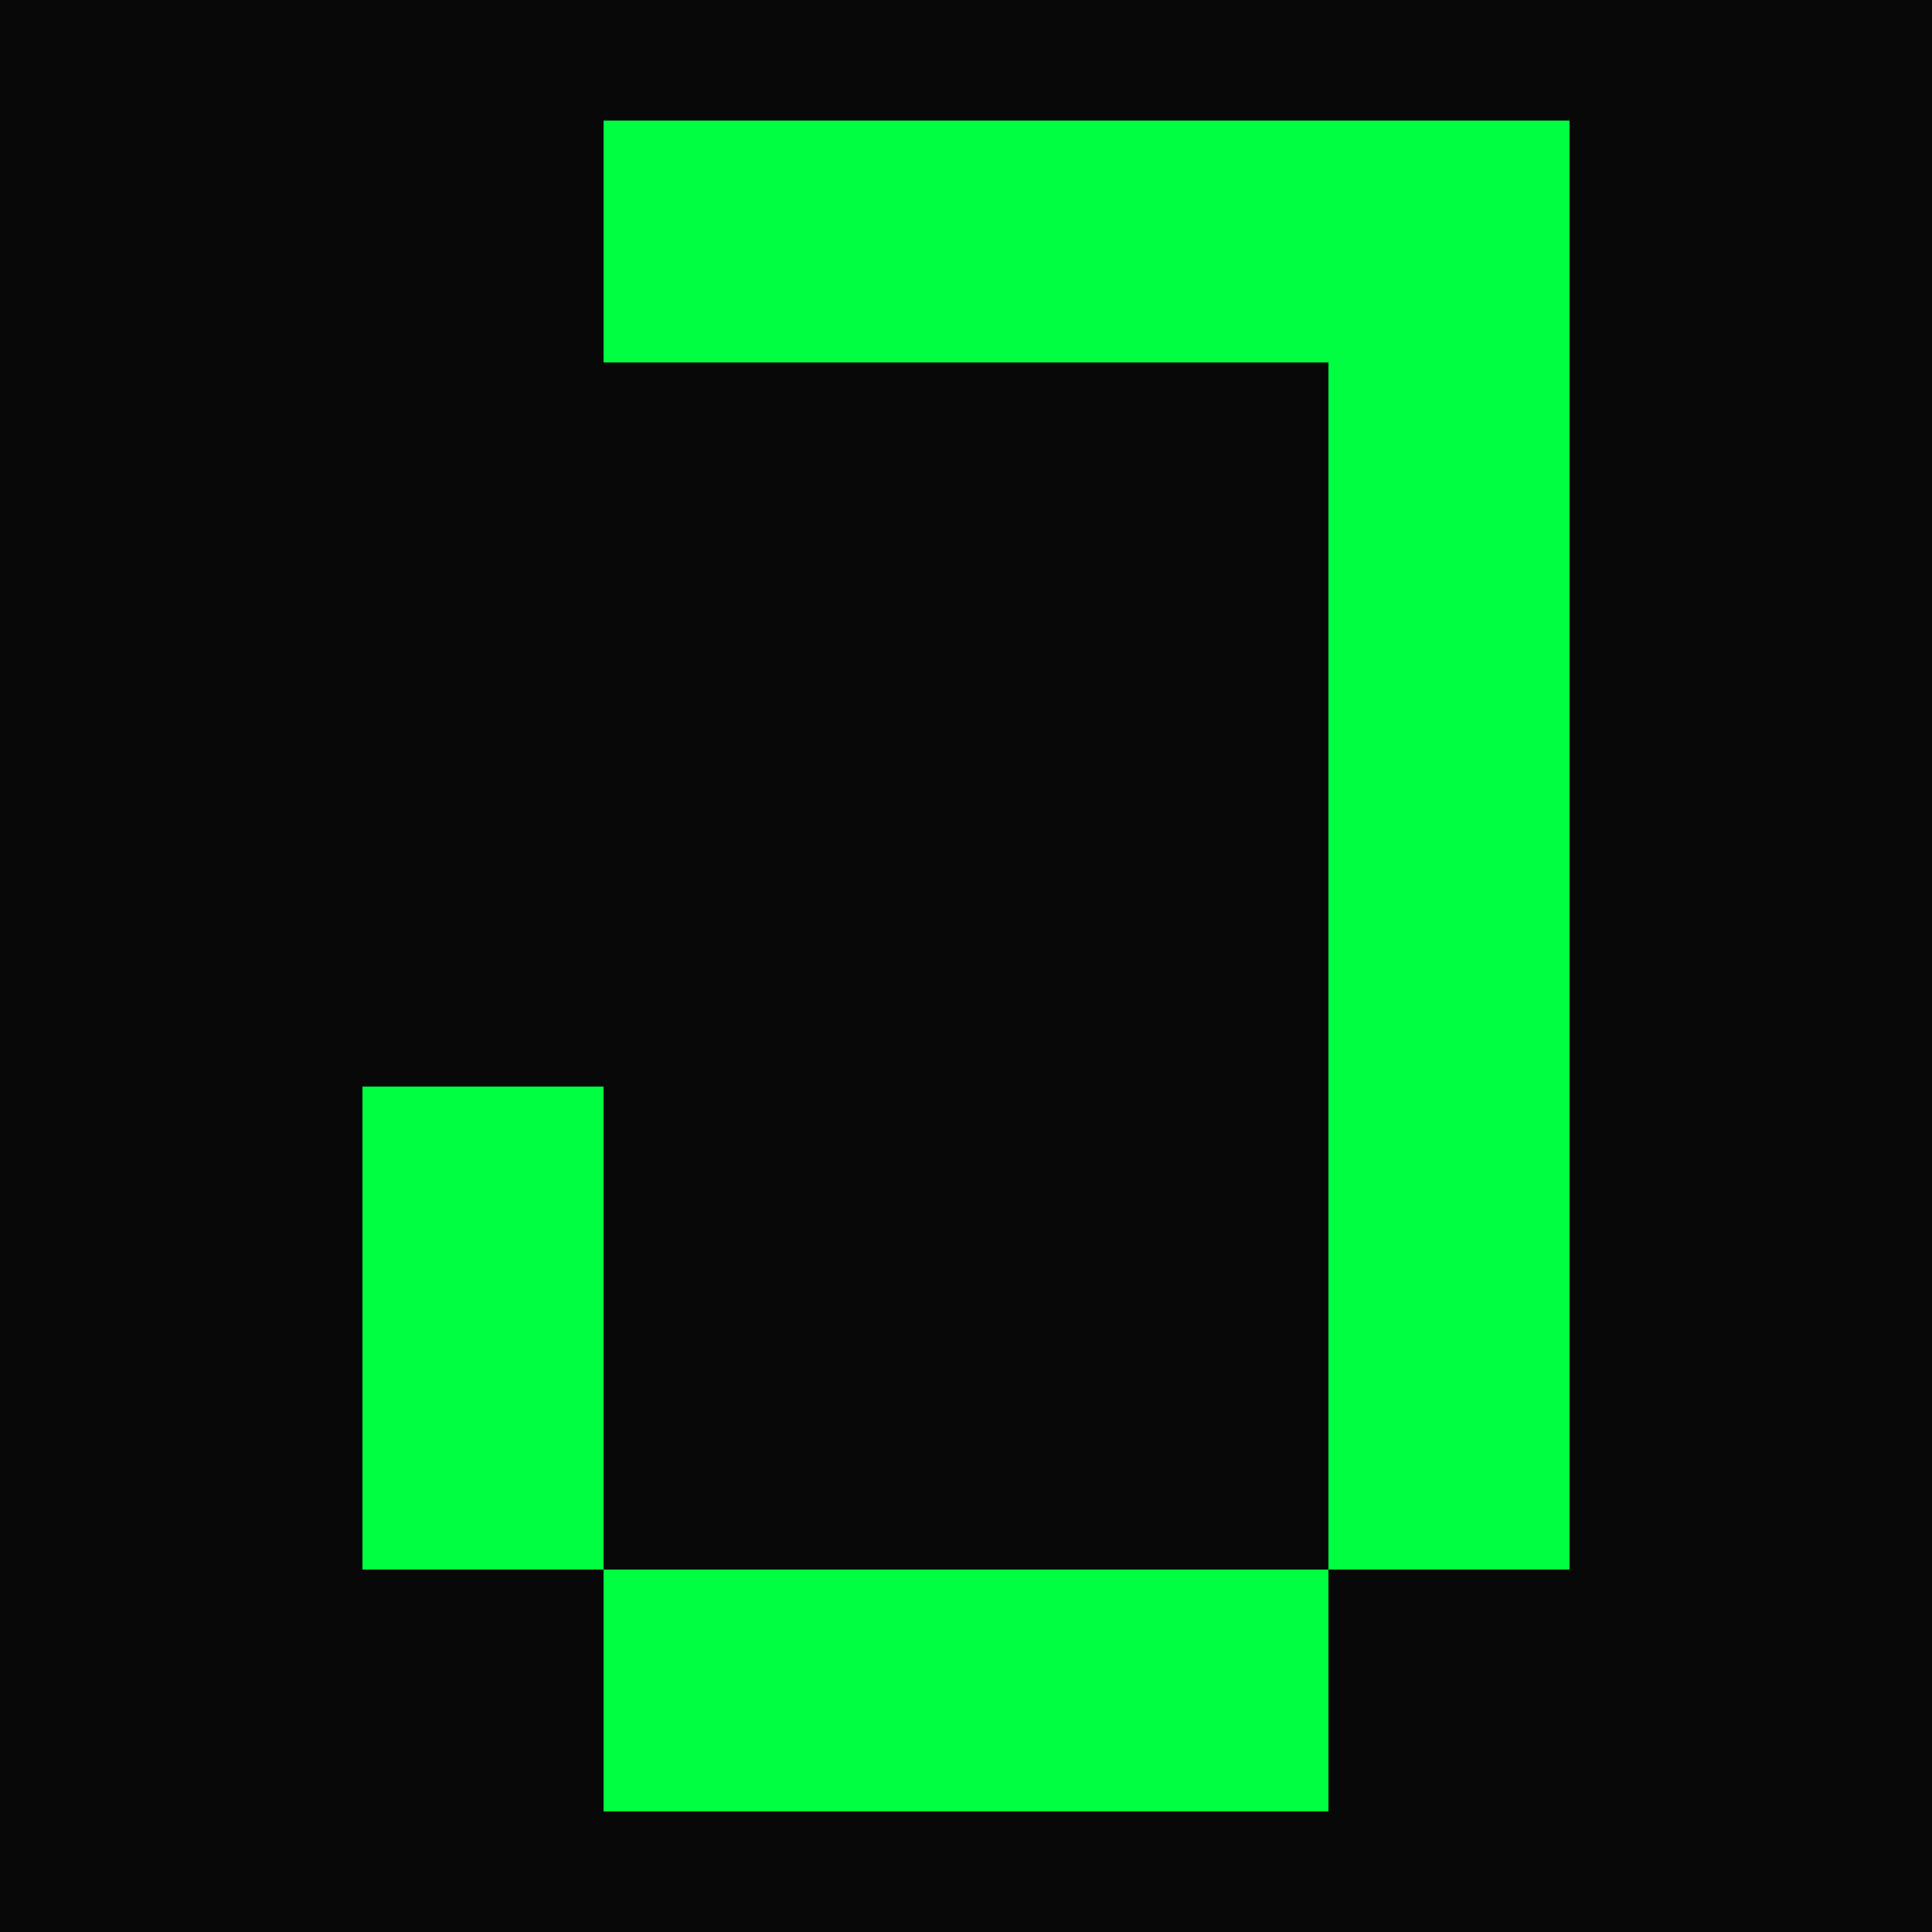
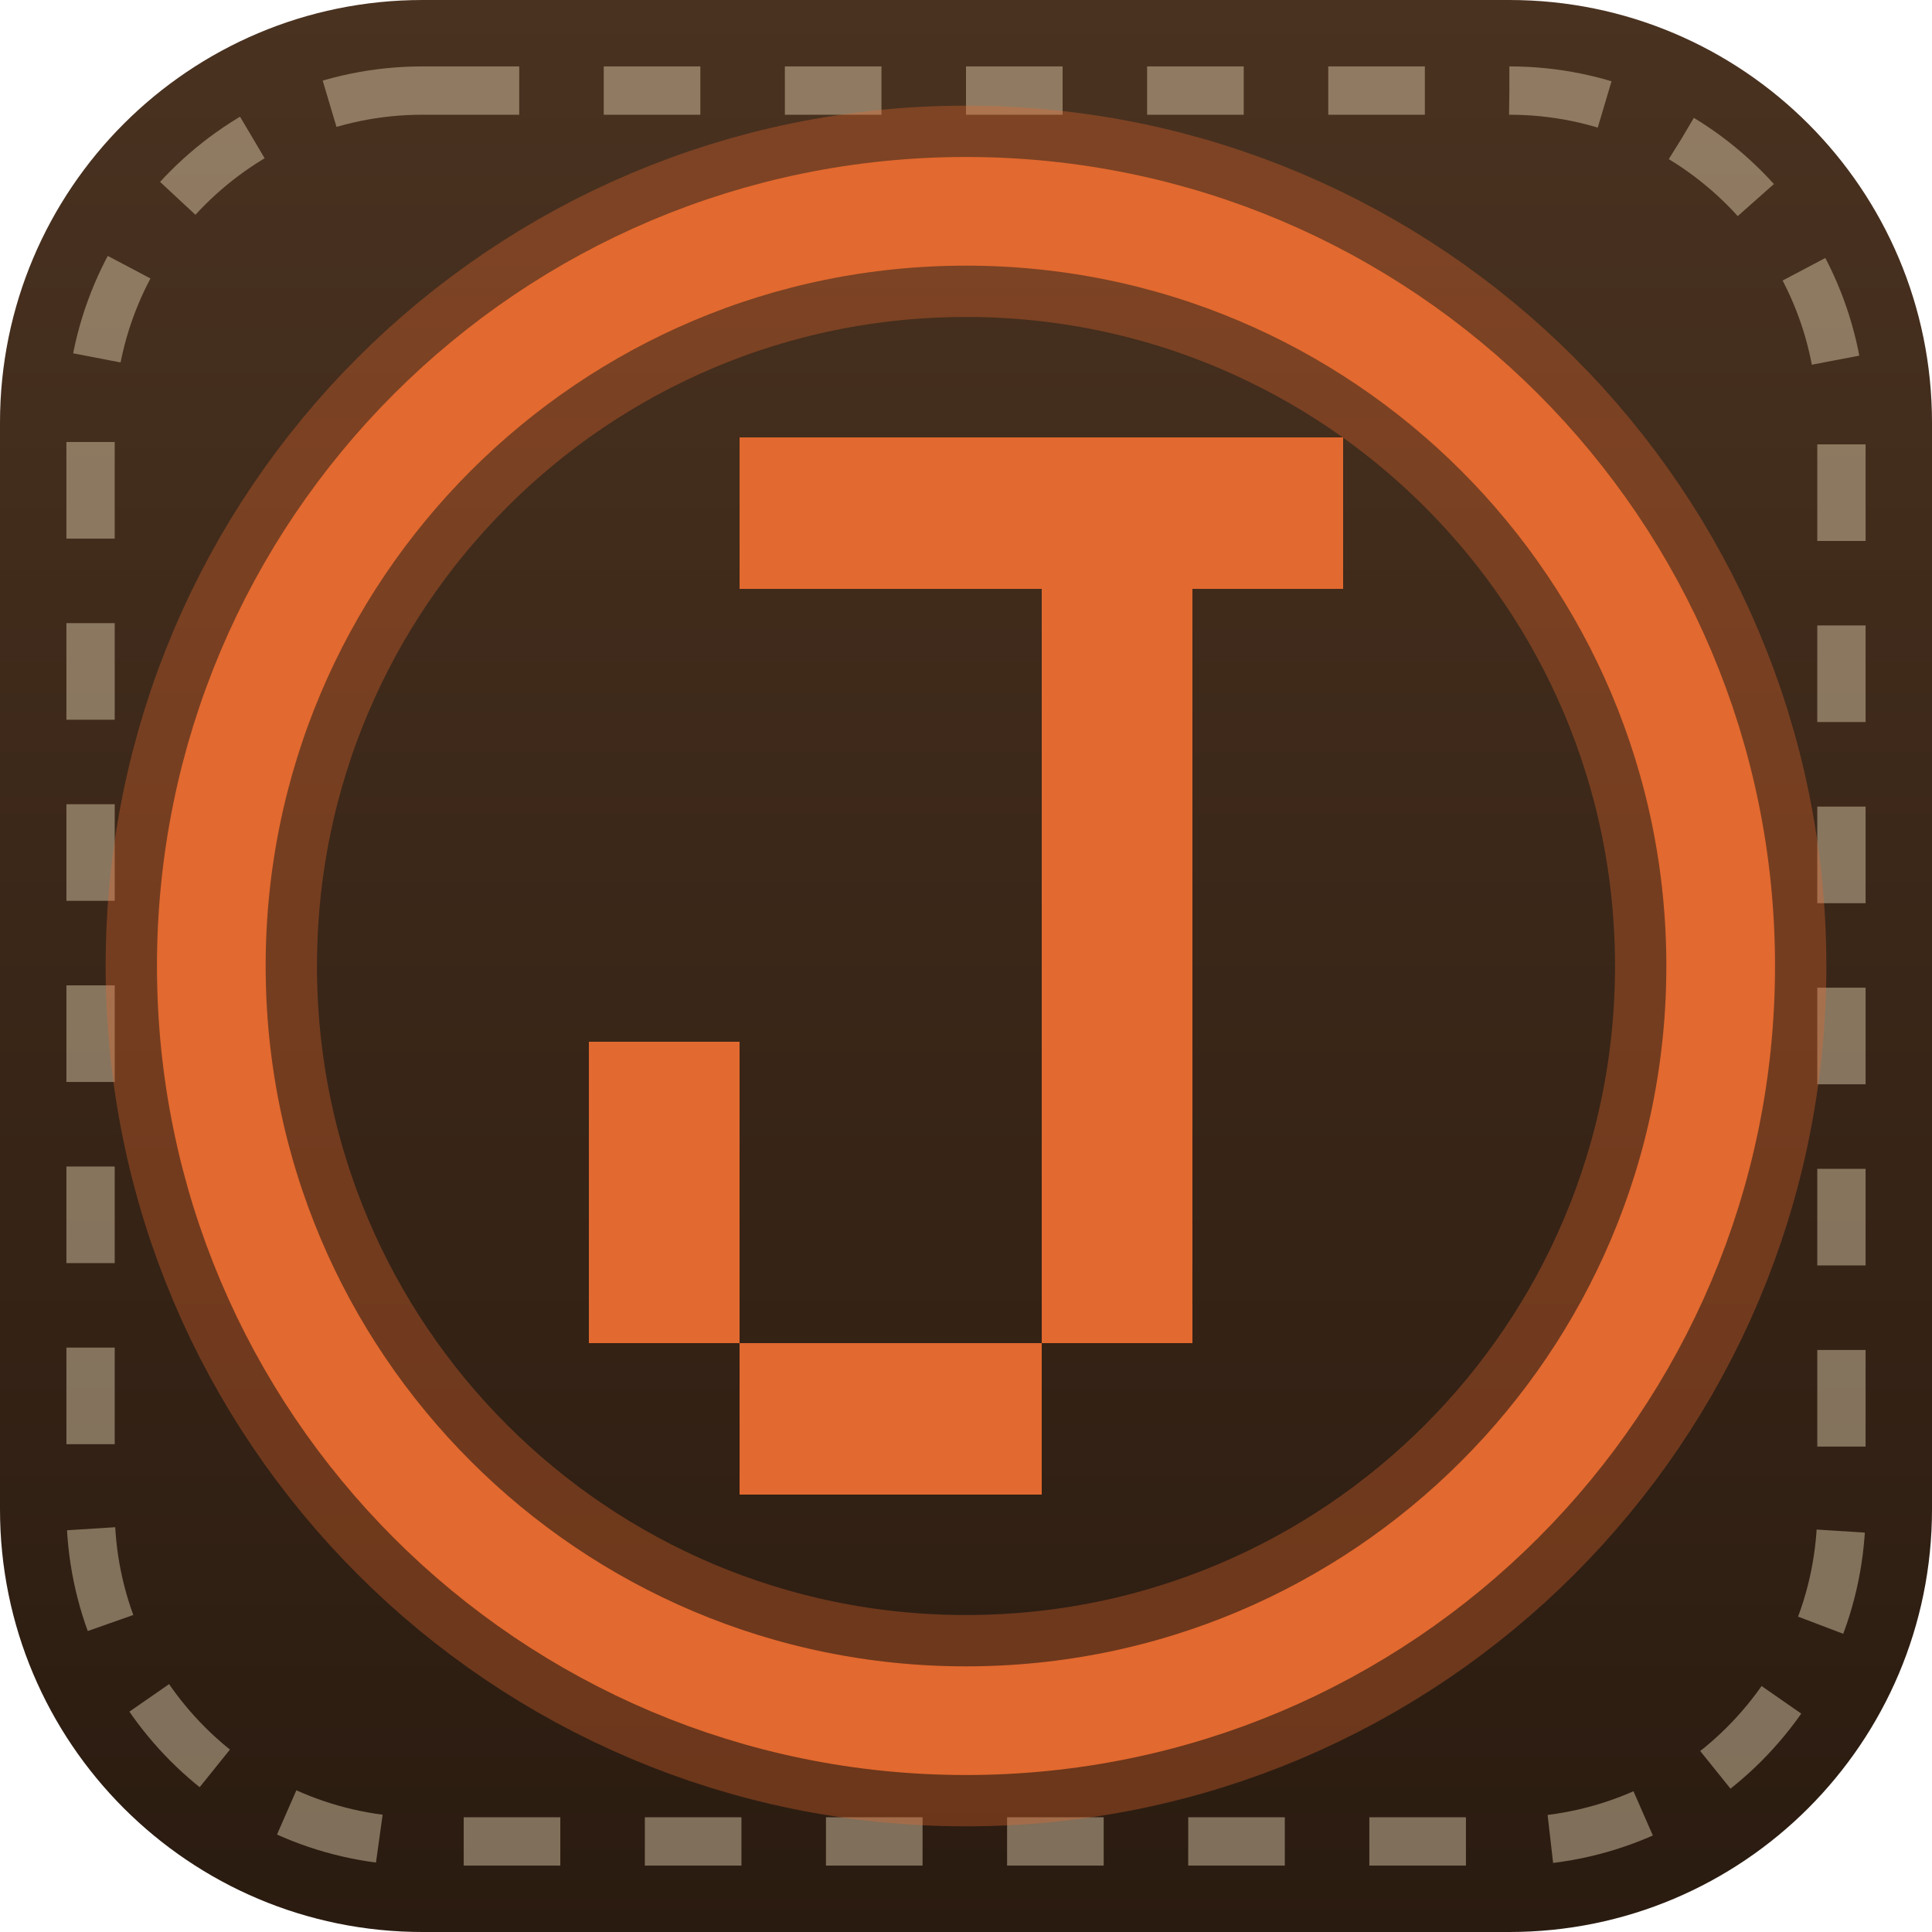
- <svg xmlns="http://www.w3.org/2000/svg" viewBox="0 0 32 32" shape-rendering="crispEdges">
-   <rect width="32" height="32" fill="#080808" />
-   <rect x="10" y="2" width="4" height="4" fill="#00ff41" />
-   <rect x="14" y="2" width="4" height="4" fill="#00ff41" />
-   <rect x="18" y="2" width="4" height="4" fill="#00ff41" />
-   <rect x="22" y="2" width="4" height="4" fill="#00ff41" />
-   <rect x="22" y="6" width="4" height="4" fill="#00ff41" />
-   <rect x="22" y="10" width="4" height="4" fill="#00ff41" />
-   <rect x="22" y="14" width="4" height="4" fill="#00ff41" />
-   <rect x="6" y="18" width="4" height="4" fill="#00ff41" />
-   <rect x="22" y="18" width="4" height="4" fill="#00ff41" />
-   <rect x="6" y="22" width="4" height="4" fill="#00ff41" />
-   <rect x="22" y="22" width="4" height="4" fill="#00ff41" />
-   <rect x="10" y="26" width="4" height="4" fill="#00ff41" />
-   <rect x="14" y="26" width="4" height="4" fill="#00ff41" />
-   <rect x="18" y="26" width="4" height="4" fill="#00ff41" />
+ <svg xmlns="http://www.w3.org/2000/svg" viewBox="0 0 32 32">
+   <defs>
+     <linearGradient id="leather" x1="0" y1="0" x2="0" y2="1">
+       <stop offset="0" stop-color="#4a3220" />
+       <stop offset="1" stop-color="#2a1b10" />
+     </linearGradient>
+   </defs>
+   <rect width="32" height="32" rx="7" fill="url(#leather)" />
+   <rect x="1.5" y="1.5" width="29" height="29" rx="5.5" fill="none" stroke="#e8d6b4" stroke-opacity="0.45" stroke-width="0.8" stroke-dasharray="1.6 1.4" />
+   <circle cx="16" cy="16" r="12.5" fill="none" stroke="#e2692f" stroke-opacity="0.35" stroke-width="3.5" />
+   <circle cx="16" cy="16" r="12.5" fill="none" stroke="#e2692f" stroke-width="1.8" />
+   <g fill="#e2692f" shape-rendering="crispEdges">
+     <rect x="12.25" y="7.25" width="2.5" height="2.5" />
+     <rect x="14.75" y="7.25" width="2.5" height="2.5" />
+     <rect x="17.25" y="7.25" width="2.5" height="2.5" />
+     <rect x="19.75" y="7.25" width="2.5" height="2.5" />
+     <rect x="17.25" y="9.75" width="2.5" height="2.5" />
+     <rect x="17.25" y="12.25" width="2.5" height="2.5" />
+     <rect x="17.25" y="14.75" width="2.5" height="2.5" />
+     <rect x="17.25" y="17.25" width="2.5" height="2.5" />
+     <rect x="9.75" y="17.25" width="2.5" height="2.5" />
+     <rect x="9.75" y="19.75" width="2.5" height="2.5" />
+     <rect x="17.25" y="19.75" width="2.5" height="2.5" />
+     <rect x="12.25" y="22.25" width="2.5" height="2.5" />
+     <rect x="14.75" y="22.25" width="2.5" height="2.5" />
+   </g>
</svg>
